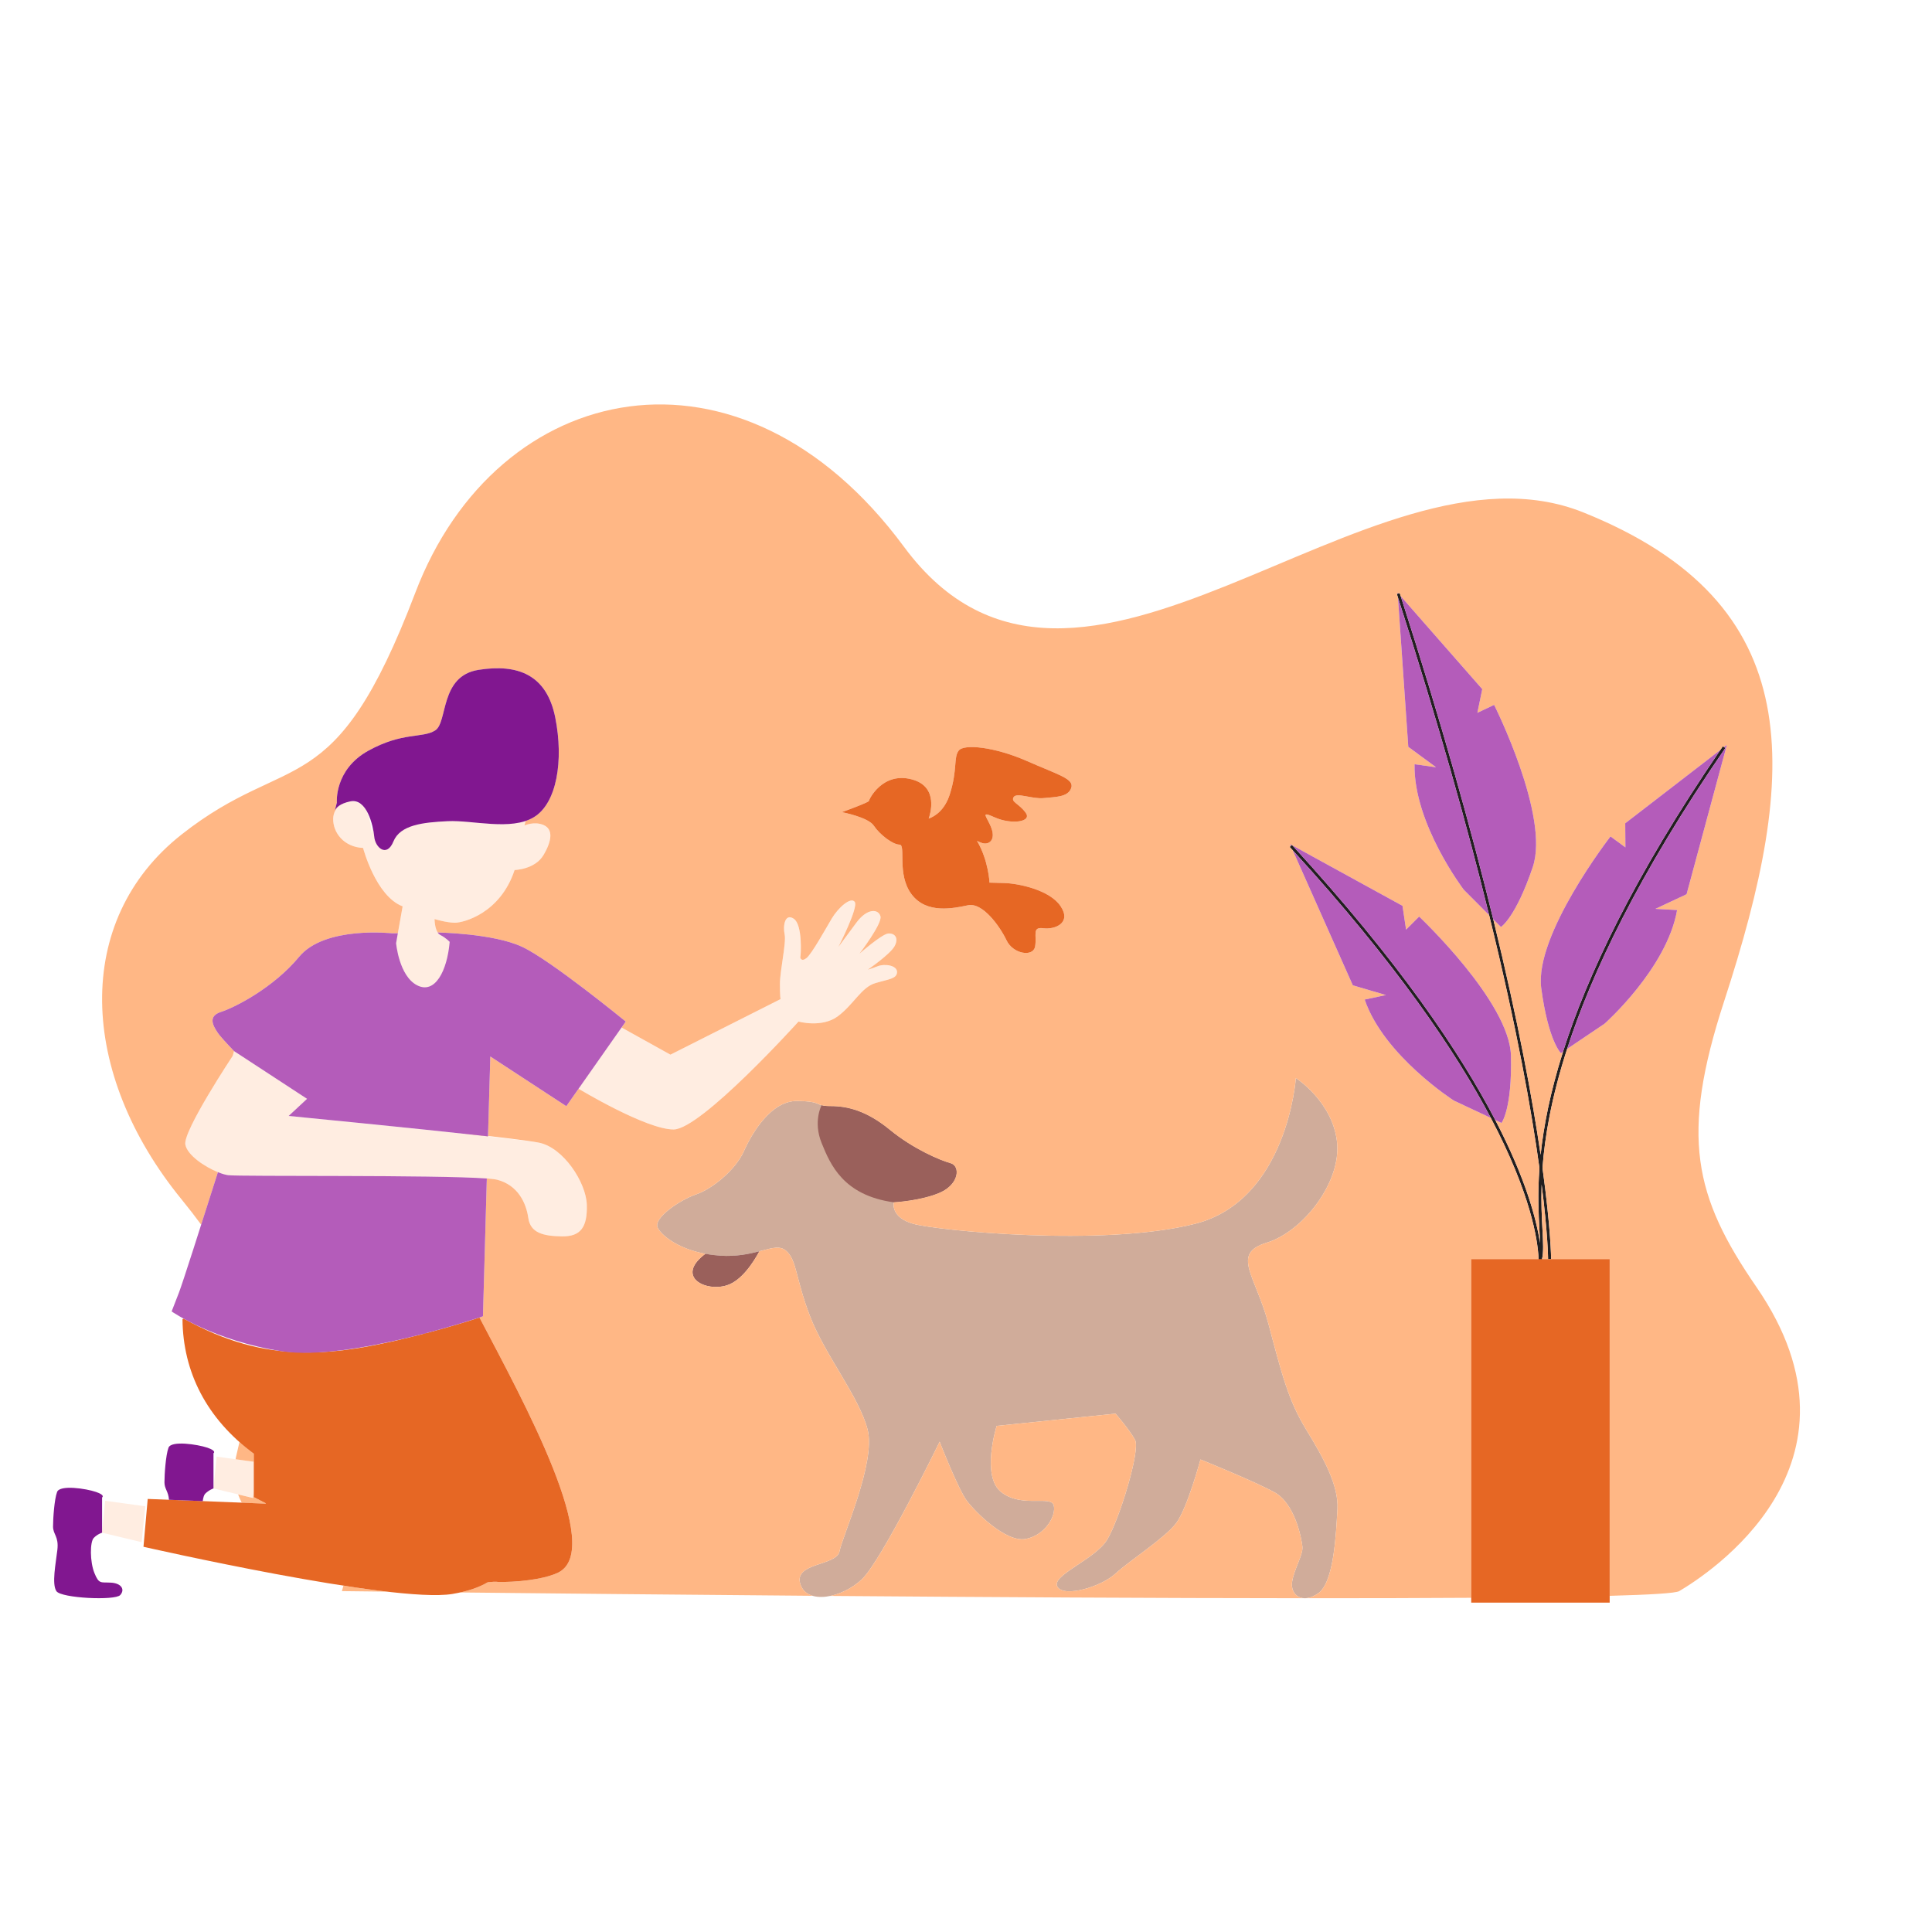
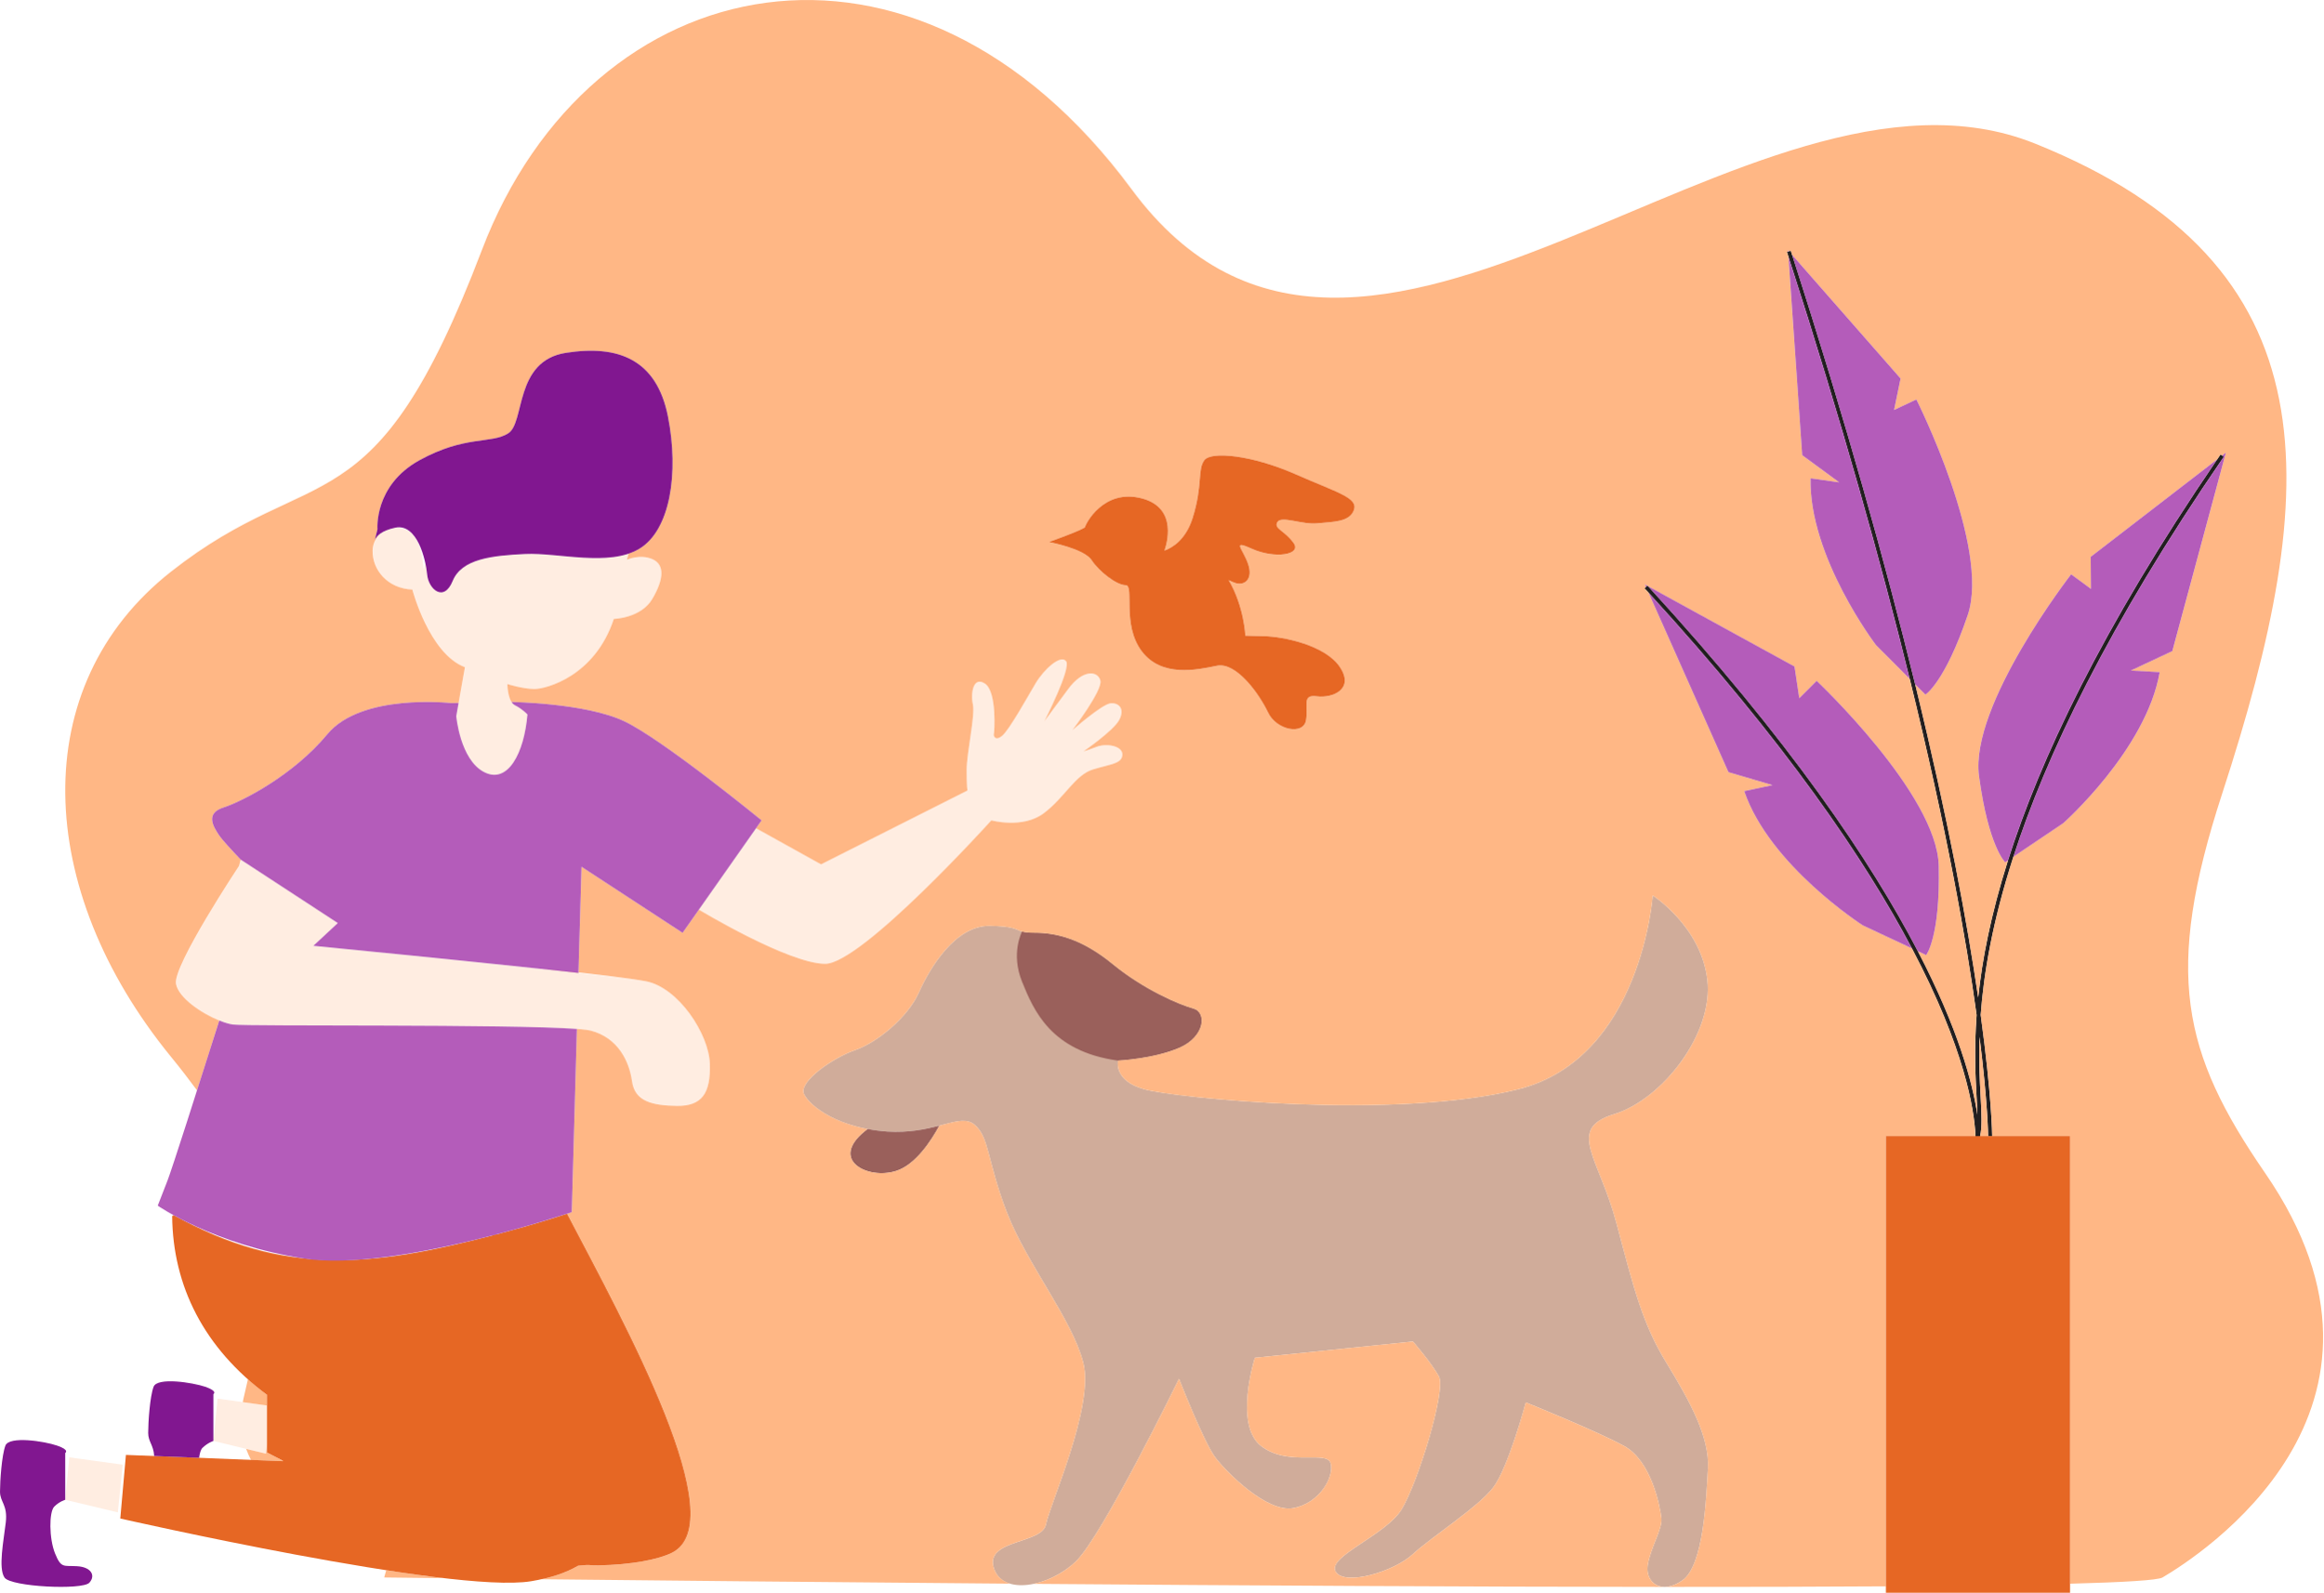
- <svg xmlns="http://www.w3.org/2000/svg" version="1.1" id="Layer_1" x="0px" y="0px" viewBox="0 0 595.28 595.28" enable-background="new 0 0 595.28 595.28" xml:space="preserve">
+ <svg xmlns="http://www.w3.org/2000/svg" version="1.1" id="Layer_1" x="0px" y="0px" enable-background="new 0 0 595.28 595.28" xml:space="preserve" viewBox="16.34 124.61 538.25 369.18">
  <path id="color_x5F_8" fill="#221F20" d="M531.211,230.188l-0.37-0.254c-0.262,0.381-0.508,0.752-0.768,1.131  c-26.967,39.444-41.139,69.839-48.479,92.975c-4.016,12.659-5.998,23.155-6.905,31.762c-2.478-16.972-6.857-40.944-14.588-72.553  c-6.684-27.331-15.879-60.378-28.518-99.556c-0.106-0.329-0.207-0.649-0.314-0.979l-0.424,0.137l-0.195,0.063l-0.271,0.088  c0.12,0.372,0.234,0.733,0.354,1.104c12.383,38.389,21.455,70.883,28.094,97.865c8.584,34.883,13.111,60.567,15.498,77.905  c-0.59,8.082-0.258,14.297-0.008,18.943c0.083,1.545,0.157,2.927,0.189,4.158c-1.09-7.242-4.363-19.77-13.788-37.883  c-10.788-20.733-29.639-48.786-62.516-84.616c-0.047-0.052-0.093-0.102-0.141-0.154l-0.052,0.048l-0.293,0.269l-0.344,0.316  c0.32,0.348,0.629,0.691,0.946,1.037c31.78,34.754,50.282,62.092,61.022,82.453c12.317,23.349,14.439,37.53,14.713,43.216  c0.03,0.602,0.045,0.934,0.472,0.975c0.021,0.002,0.04,0.003,0.06,0.003c0.373,0,0.467-0.377,0.519-0.586  c0.53-2.176,0.37-5.158,0.148-9.286c-0.193-3.606-0.436-8.165-0.254-13.812c1.937,15.387,1.991,22.778,1.991,22.986l0.936,0.002  c0-0.229-0.067-9.232-2.657-28.083c0.699-9.475,2.689-21.542,7.584-36.67c7.485-23.135,21.778-53.446,48.761-92.731L531.211,230.188  z" />
  <path id="color_x5F_7" fill="#D0AC9A" d="M275.402,370.457c0,0-1.162,4.62,6.038,6.633c7.2,2.013,58.195,7.2,86.712,0  c28.545-7.2,31.124-44.93,31.124-44.93s11.253,7.2,12.671,19.588c1.446,12.388-10.375,27.666-21.6,31.124  c-11.225,3.431-3.458,10.063,0.567,25.342c4.053,15.279,6.066,23.329,11.537,32.259c5.471,8.929,10.035,17.291,9.638,24.491  c-0.425,7.2-0.992,22.479-5.896,25.937c-4.904,3.459-8.646,0.567-8.079-3.458c0.595-4.025,3.458-8.362,3.175-10.941  c-0.283-2.608-2.296-13.267-8.646-16.725c-6.321-3.458-22.762-10.091-22.762-10.091s-4.025,14.995-7.484,19.615  c-3.458,4.592-14.315,11.509-18.68,15.534c-4.365,4.054-15.874,7.512-17.915,4.054c-2.013-3.459,11.537-8.363,15.279-14.4  c3.742-6.066,10.375-27.666,8.646-30.841c-1.729-3.175-6.009-8.079-6.009-8.079l-36.624,3.771c0,0-4.904,15.533,1.446,20.438  c6.321,4.904,15.25,0.879,16.129,4.025c0.85,3.175-2.608,9.241-8.646,10.374c-6.066,1.163-15.562-8.333-18.142-11.791  c-2.608-3.459-8.362-18.171-8.362-18.171s-17.858,36.596-23.924,42.35c-6.038,5.783-16.979,8.079-19.021,1.446  c-2.013-6.633,11.254-5.471,12.104-10.063c0.879-4.62,11.254-27.383,8.646-37.474c-2.58-10.063-13.096-22.904-17.717-34.866  c-4.592-11.935-4.025-17.405-7.484-20.296c-3.458-2.892-8.929,2.296-20.183,1.587c-11.225-0.737-17.858-5.754-19.304-8.646  c-1.417-2.892,6.775-8.504,11.82-10.233c5.046-1.729,12.104-7.483,14.712-13.237c2.579-5.783,8.476-15.704,16.554-15.563  s5.046,1.588,10.233,1.588s11.083,1.417,18.283,7.342c7.2,5.896,15.421,9.354,18.595,10.232c3.146,0.851,2.721,6.463-3.175,9.071  C283.765,370.031,275.402,370.457,275.402,370.457L275.402,370.457z" />
  <path id="color_x5F_6" fill="#9A605B" d="M233.988,385.537c-1.814,3.345-5.443,9.043-10.006,10.488  c-6.576,2.098-15.562-2.494-7.285-9.213c0.227-0.17,0.454-0.34,0.652-0.51c1.446,0.283,2.976,0.481,4.592,0.595  C227.015,387.209,230.927,386.331,233.988,385.537L233.988,385.537z M292.835,358.381L292.835,358.381  c-3.175-0.879-11.395-4.337-18.595-10.232c-7.2-5.925-13.096-7.342-18.283-7.342c-1.446,0-2.239-0.113-2.806-0.284l0,0  c0,0-2.693,5.018,0,11.65c2.693,6.634,6.661,16.13,22.252,18.284c0,0,8.362-0.426,14.258-3.005  C295.557,364.844,295.982,359.231,292.835,358.381L292.835,358.381z" />
  <path id="color_x5F_5" fill="#ffede1" d="M102.659,252.195c0.057-1.758,0.879-3.146,2.041-4.054  c0.737-0.453,1.757-0.907,3.203-1.219c1.077-0.057,2.126,0.17,3.09,0.737c3.26,2.012,3.515,9.07,3.515,9.07s0.113-0.652,0.34-1.729  c0.227,1.049,0.369,2.012,0.453,2.749c0.283,3.373,3.855,6.604,5.924,1.503c2.098-5.103,9.071-5.868,16.753-6.236  c6.831-0.34,16.894,2.324,24.009-0.113c-0.227,0.906-0.397,1.445-0.397,1.445s3.005-1.389,5.896-0.142  c2.92,1.275,2.665,4.677,0,9.212c-2.636,4.508-8.929,4.649-8.929,4.649c-4.394,13.351-15.732,16.242-18.369,16.242  s-6.293-1.134-6.293-1.134s0,4.025,1.757,4.904s2.891,2.126,2.891,2.126c-0.765,8.957-4.535,16.242-10.063,13.351  c-5.556-2.891-6.435-12.954-6.435-12.954l2.013-11.339c-8.305-3.146-12.189-18-12.189-18  C106.061,261.011,102.546,256.617,102.659,252.195L102.659,252.195z M165.985,352.06L165.985,352.06  c-7.54-1.417-77.046-8.22-77.046-8.22l5.669-5.273l-22.507-14.711l-0.397,1.474c0,0-15.364,23.159-14.598,27.326  c0.765,4.167,9.326,8.929,13.209,9.439c3.912,0.51,76.422-0.255,82.828,1.389c6.435,1.644,8.986,7.172,9.638,11.792  c0.652,4.621,4.62,5.584,10.375,5.67c5.754,0.085,7.852-2.835,7.654-9.724C180.612,364.334,173.553,353.506,165.985,352.06  L165.985,352.06z M270.413,297.72L270.413,297.72c-2.268,0.879-3.033,1.049-3.033,1.049s6.86-4.706,8.249-7.229  c1.389-2.522,0.057-4.082-1.956-3.911c-2.013,0.197-8.872,6.235-8.872,6.235s7.058-9.241,6.491-11.509s-4.025-2.721-7.484,2.013  c-3.487,4.706-5.499,7.427-5.499,7.427s6.293-12.273,5.046-13.918c-1.247-1.644-5.102,1.843-7.058,5.103  c-1.928,3.26-6.151,10.885-7.795,12.218c-1.644,1.304-2.013-0.143-1.899-0.397c0.142-0.227,0.765-9.808-2.013-11.707  c-2.75-1.871-3.402,2.211-2.835,4.791c0.567,2.579-1.446,11.14-1.446,15.25c0,4.082,0.198,4.706,0.198,4.706l-33.931,17.121  l-15.052-8.362l-13.266,18.851c0,0,20.778,12.557,29.282,12.557c8.476,0,38.495-33.25,38.495-33.25s7.2,2.013,12.104-1.615  c4.904-3.657,7.285-8.958,11.509-10.205c4.224-1.275,6.661-1.332,6.746-3.401C276.451,297.465,272.681,296.841,270.413,297.72  L270.413,297.72z M31.453,472.249L31.453,472.249l12.189,2.919l1.134-11.055l-12.387-1.701L31.453,472.249z M65.78,458.614  L65.78,458.614l12.189,2.948l0.227-2.154v-9.015l-11.452-1.587L65.78,458.614z" />
  <path id="color_x5F_4" fill="#ffb785" d="M81.934,463.299l-7.444-0.297c-0.429-0.823-0.806-1.674-1.125-2.553l4.603,1.113  l0.226-2.145v1.863c0,0,1.314,0.694,3.601,1.853C81.841,463.189,81.888,463.243,81.934,463.299z M517.396,490.249  c-1.087,0.639-8.817,1.112-21.43,1.452V387.946h-20.841c0.5-2.167,0.345-5.115,0.127-9.177c-0.193-3.606-0.436-8.165-0.254-13.812  c1.937,15.387,1.991,22.778,1.991,22.986l0.936,0.002c0-0.229-0.067-9.232-2.657-28.083c0.699-9.475,2.689-21.541,7.583-36.668  l11.557-7.785c0,0,19.191-17.008,22.337-35.008l-6.69-0.369l9.61-4.507l12.415-46.007l-0.869,0.67l-0.37-0.254  c-0.262,0.381-0.508,0.752-0.768,1.131c0,0.001-0.001,0.001-0.001,0.002l-29.315,22.602l0.057,7.427l-4.592-3.373  c0,0-23.528,30.303-21.345,46.743c2.211,16.441,6.066,20.013,6.066,20.013l0.651-0.438c-4.016,12.658-5.998,23.154-6.905,31.761  c-2.478-16.971-6.857-40.943-14.587-72.55l2.359,2.364c0,0,4.479-2.749,9.808-18.453c5.329-15.704-11.906-49.975-11.906-49.975  l-5.158,2.438l1.502-7.285l-25.123-28.645c0-0.001-0.001-0.002-0.001-0.003c-0.106-0.329-0.207-0.649-0.314-0.979l-0.424,0.137  l-0.002,0.001l-0.215-0.246l0.021,0.308l-0.27,0.088c0.12,0.372,0.234,0.733,0.354,1.104c12.383,38.389,21.455,70.883,28.094,97.865  c8.584,34.883,13.111,60.567,15.498,77.905c-0.59,8.082-0.258,14.297-0.008,18.943c0.083,1.545,0.157,2.927,0.189,4.158  c-1.09-7.242-4.363-19.768-13.786-37.88l1.911,0.897c0,0,3.288-4.139,2.92-20.693c-0.369-16.583-28.291-42.889-28.291-42.889  l-4.025,4.025l-1.105-7.342l-33.923-18.612c-0.002-0.002-0.003-0.003-0.005-0.005c-0.047-0.052-0.093-0.102-0.141-0.154  l-0.052,0.048l-0.002,0.002l-0.545-0.299l0.253,0.567l-0.343,0.315c0.32,0.348,0.629,0.691,0.946,1.037  c31.78,34.754,50.282,62.092,61.022,82.453c12.317,23.349,14.439,37.53,14.713,43.216c0.005,0.106,0.012,0.194,0.019,0.283h-20.767  v104.36c-15.317,0.103-32.668,0.143-51.243,0.134c1.203-0.007,2.61-0.467,4.131-1.539c4.904-3.458,5.471-18.737,5.896-25.937  c0.397-7.2-4.167-15.562-9.638-24.491c-5.471-8.93-7.484-16.98-11.537-32.259c-4.025-15.279-11.792-21.911-0.567-25.342  c11.225-3.458,23.046-18.736,21.6-31.124c-1.418-12.388-12.671-19.588-12.671-19.588s-2.579,37.73-31.124,44.93  c-28.517,7.2-79.512,2.013-86.712,0c-7.2-2.013-6.038-6.633-6.038-6.633l0.001,0c0,0,0,0,0,0c0,0,2.324-0.122,5.379-0.61  c2.379-0.38,5.198-0.981,7.724-1.928c0.393-0.147,0.779-0.302,1.155-0.467c5.896-2.608,6.321-8.221,3.174-9.071  c-3.175-0.879-11.395-4.337-18.595-10.232c-7.2-5.925-13.096-7.342-18.283-7.342c-1.446,0-2.239-0.113-2.806-0.284  c0,0-0.006,0.012-0.007,0.015c-1.547-0.426-1.56-1.215-7.422-1.318c-8.078-0.141-13.975,9.78-16.554,15.563  c-2.608,5.754-9.666,11.508-14.712,13.237c-5.045,1.729-13.237,7.341-11.82,10.233c1.235,2.47,6.266,6.481,14.697,8.061  c-0.195,0.166-0.415,0.332-0.636,0.498c-8.277,6.719,0.709,11.311,7.285,9.213c4.562-1.445,8.19-7.139,10.004-10.484  c3.73-0.969,6.24-1.815,8.137-0.229c3.459,2.891,2.892,8.361,7.484,20.296c4.621,11.962,15.137,24.803,17.717,34.866  c2.608,10.091-7.767,32.854-8.646,37.474c-0.85,4.592-14.117,3.43-12.104,10.063c0.608,1.975,2.016,3.143,3.837,3.678  c-42.906-0.344-81.925-0.738-108.664-1.027c3.43-0.753,6.259-1.796,8.518-3.136c3.437-0.354,2.079-0.039,4.672-0.081  c7.822-0.147,14.022-1.391,17.085-2.922c14.301-7.152-10.599-52.476-24.294-78.576c-2.296,0.766-7.994,2.579-15.279,4.507  c0,0,0,0.001,0,0.002c-0.4,0.107-0.821,0.215-1.231,0.323c-0.004,0-0.006,0.001-0.01,0c10.159-2.664,17.598-5.202,17.598-5.202  l1.191-42.463c-3.117-0.234-8.066-0.397-14.011-0.511c8.794,0.165,15.416,0.433,17.156,0.88c6.435,1.644,8.986,7.172,9.638,11.792  c0.652,4.621,4.62,5.584,10.375,5.67c5.754,0.085,7.852-2.835,7.654-9.724c-0.198-6.888-7.257-17.716-14.825-19.162  c-7.54-1.417-38.38-4.451-15.618-1.928l0.709-24.605l23.414,15.308l3.777-5.379c0.191,0.115,20.809,12.552,29.273,12.552  c8.476,0,38.495-33.25,38.495-33.25s7.2,2.013,12.104-1.615c4.904-3.657,7.285-8.958,11.509-10.205  c4.224-1.275,6.661-1.332,6.746-3.401c0.057-2.072-3.713-2.696-5.981-1.817c-2.268,0.879-3.033,1.049-3.033,1.049  s6.86-4.706,8.249-7.229c1.389-2.522,0.057-4.082-1.956-3.911c-2.013,0.197-8.872,6.235-8.872,6.235s7.058-9.241,6.491-11.509  s-4.025-2.721-7.484,2.013c-3.487,4.706-5.499,7.427-5.499,7.427s6.293-12.273,5.046-13.918c-1.247-1.644-5.102,1.843-7.058,5.103  c-1.928,3.26-6.151,10.885-7.795,12.218c-1.644,1.304-2.013-0.143-1.899-0.397c0.142-0.227,0.765-9.808-2.013-11.707  c-2.75-1.871-3.402,2.211-2.835,4.791c0.567,2.579-1.446,11.14-1.446,15.25c0,4.082,0.198,4.706,0.198,4.706l-33.931,17.121  l-15.052-8.362l1.278-1.844c-0.001,0-23.047-18.879-31.919-23.018c-8.872-4.167-26.022-4.422-26.022-4.422  c0.092,0.157,0.205,0.292,0.328,0.414c-1.289-1.287-1.294-4.555-1.294-4.555s3.656,1.134,6.293,1.134s13.975-2.891,18.369-16.242  c0,0,6.293-0.141,8.929-4.649c2.665-4.535,2.92-7.937,0-9.212c-2.891-1.247-5.896,0.142-5.896,0.142s0.167-0.532,0.391-1.424  c0.879-0.297,1.722-0.658,2.501-1.125c7.087-4.252,9.241-17.462,6.605-30.699c-2.636-13.21-11.509-16.611-23.613-14.712  c-12.076,1.87-9.439,16.242-13.408,18.68c-3.94,2.467-10.006,0.397-20.579,6.236c-10.573,5.868-9.695,15.987-9.695,15.987  l-0.624,2.438c0.381-0.813,1.456-2.01,4.352-2.708c-1.236,0.306-2.153,0.711-2.819,1.121c-1.162,0.908-1.984,2.296-2.041,4.054  c-0.113,4.422,3.402,8.816,9.21,9.068c0,0,3.884,14.854,12.189,18l-1.59,8.954l0.119-0.674l-1.729,0.028  c0,0-20.778-2.353-28.687,7.229c-7.937,9.581-19.842,15.619-23.981,16.951c-4.167,1.304-2.665,4.139-1.134,6.406  c0.68,1.049,2.891,3.431,5.046,5.698l22.507,14.711l-0.001,0.001l-22.507-14.711l-0.397,1.474c0,0-15.364,23.159-14.598,27.326  c0.594,3.235,5.88,6.819,10.035,8.504c-1.739,5.489-3.512,11.068-5.148,16.19c-1.829-2.492-3.835-5.086-6.049-7.8  c-31.72-38.863-33.562-85.976,0-112.423c33.562-26.447,46.857-8.39,72.028-74.522c25.172-66.132,100.346-82.119,150.548-14.145  c53.405,72.368,142.951-37.247,209.339-10.573c69.931,28.119,66.444,79.852,43.37,150.633c-13.578,41.613-9.269,60.095,9.95,88.016  C578.965,451.471,525.787,485.288,517.396,490.249z M316.335,234.45c-9.808-4.309-19.332-5.329-20.948-3.175  c-1.644,2.183-0.312,5.754-2.721,13.408c-1.559,4.932-4.564,6.831-6.52,7.54c0.397-1.134,3.288-9.808-5.159-12.075  c-9.071-2.438-13.238,6.15-13.238,6.604c0,0.481-8.362,3.486-8.362,3.486s8.135,1.53,9.865,4.195  c1.758,2.665,5.811,5.812,7.909,5.812c2.069,0-0.935,9.155,3.713,15.307c4.62,6.151,12.869,4.309,17.405,3.373  c4.535-0.936,9.865,6.605,11.849,10.801c1.956,4.166,8.22,5.328,8.816,1.842c0.567-3.486-1.049-6.037,2.551-5.556  c3.6,0.453,8.702-1.645,5.329-6.747c-3.345-5.102-13.096-7.086-17.518-7.199c-4.422-0.113-4.422-0.113-4.422-0.113  s-0.283-6.832-3.855-12.869c0.595,0.283,1.134,0.538,1.616,0.68c2.098,0.624,4.11-0.936,2.863-4.479  c-1.247-3.572-3.94-5.67,1.077-3.401c5.046,2.239,11.537,1.389,9.439-1.475c-2.069-2.862-4.62-3.26-3.713-4.79  c0.935-1.56,5.811,0.68,9.298,0.283c3.487-0.368,7.427-0.227,8.447-3.09C331.046,239.949,326.171,238.787,316.335,234.45z   M398.317,261.997l18.506,41.59l10.205,3.004l-6.548,1.39c5.896,17.291,27.468,31.124,27.468,31.124l11.391,5.345  C448.599,324.089,430.097,296.751,398.317,261.997z M430.732,184.108l3.184,46.007l8.561,6.293l-6.633-0.936  c-0.369,18.283,15.165,38.665,15.165,38.665l7.817,7.836C452.187,254.991,443.115,222.497,430.732,184.108z M531.612,230.463  L531.612,230.463c-4.216,6.138-8.122,12.057-11.741,17.764C523.49,242.52,527.396,236.601,531.612,230.463z M316.023,474.177  c-6.066,1.163-15.562-8.333-18.142-11.791c-2.608-3.459-8.362-18.171-8.362-18.171s-17.858,36.596-23.924,42.35  c-2.695,2.581-6.365,4.459-9.787,5.167c48.236,0.379,100.861,0.687,146.194,0.708c-2.643-0.018-4.276-2.241-3.888-4.997  c0.595-4.025,3.458-8.362,3.175-10.941c-0.283-2.608-2.296-13.267-8.646-16.725c-6.321-3.458-22.762-10.091-22.762-10.091  s-4.025,14.995-7.484,19.615c-3.458,4.592-14.315,11.509-18.68,15.534c-4.365,4.054-15.874,7.512-17.915,4.054  c-2.013-3.459,11.537-8.363,15.279-14.4c3.742-6.066,10.375-27.666,8.646-30.841c-1.729-3.175-6.009-8.079-6.009-8.079  l-36.624,3.771c0,0-4.904,15.533,1.446,20.438c6.321,4.904,15.25,0.879,16.129,4.025  C325.519,466.978,322.061,473.044,316.023,474.177z M105.819,488.567l-0.467,1.682c0,0,5.006,0.061,13.896,0.163  C115.049,489.924,110.513,489.292,105.819,488.567z M135.642,288.073c-0.14-0.078-0.273-0.175-0.396-0.287  C135.368,287.898,135.497,287.999,135.642,288.073z M69.587,361.96c0.174,0.04,0.334,0.065,0.495,0.092  C69.921,362.025,69.761,362,69.587,361.96z M68.815,361.755c0.081,0.024,0.155,0.042,0.234,0.064  C68.971,361.797,68.895,361.779,68.815,361.755z M72.585,449.615l5.61,0.777v-2.465c0.034,0.025,0.066,0.049,0.1,0.074  c0.001-0.005,0-0.009,0.001-0.014c-1.599-1.184-3.093-2.416-4.516-3.681c-0.359,1.493-0.714,3.018-1.055,4.584  C72.672,449.135,72.63,449.374,72.585,449.615z M135.046,362.587c0.004,0,0.007,0,0.011,0  C135.054,362.587,135.05,362.587,135.046,362.587z" />
  <path id="color_x5F_3" fill="#e66724" d="M172.023,484.523c-3.063,1.531-9.263,2.775-17.085,2.922  c-2.593,0.042-1.235-0.273-4.672,0.081c-2.764,1.639-6.364,2.842-10.898,3.601c-18.142,3.006-95.159-14.541-95.159-14.541  l1.304-14.74l36.421,1.453c-0.046-0.056-0.093-0.11-0.138-0.166c-2.287-1.159-3.601-1.853-3.601-1.853v-13.352  c0.034,0.025,0.066,0.049,0.1,0.074c0.001-0.005,0-0.009,0.001-0.014c-14.711-10.887-21.919-25.296-22.069-41.502l0.369-0.198  c25.677,14.217,45.829,11.969,73.79,4.709c0.183-0.188,0.466-0.258,0.833-0.218c0.41-0.108,0.831-0.216,1.231-0.323  c0-0.001,0-0.002,0-0.002c7.285-1.928,12.983-3.741,15.279-4.507C161.424,432.047,186.324,477.371,172.023,484.523z   M453.305,387.946v105.846h42.661V387.946H453.305z M316.335,234.45c-9.808-4.309-19.332-5.329-20.948-3.175  c-1.644,2.183-0.312,5.754-2.721,13.408c-1.559,4.932-4.564,6.831-6.52,7.54c0.397-1.134,3.288-9.808-5.159-12.075  c-9.071-2.438-13.238,6.15-13.238,6.604c0,0.481-8.362,3.486-8.362,3.486s8.135,1.53,9.865,4.195  c1.758,2.665,5.811,5.812,7.909,5.812c2.069,0-0.935,9.155,3.713,15.307c4.62,6.151,12.869,4.309,17.405,3.373  c4.535-0.936,9.865,6.605,11.849,10.801c1.956,4.166,8.22,5.328,8.816,1.842c0.567-3.486-1.049-6.037,2.551-5.556  c3.6,0.453,8.702-1.645,5.329-6.747c-3.345-5.102-13.096-7.086-17.518-7.199s-4.422-0.113-4.422-0.113s-0.283-6.832-3.855-12.869  c0.595,0.283,1.134,0.538,1.616,0.68c2.098,0.624,4.11-0.936,2.863-4.479c-1.247-3.572-3.94-5.67,1.077-3.401  c5.046,2.239,11.537,1.389,9.439-1.475c-2.069-2.862-4.62-3.26-3.713-4.79c0.935-1.56,5.811,0.68,9.298,0.283  c3.487-0.368,7.427-0.227,8.447-3.09C331.046,239.949,326.171,238.787,316.335,234.45z" />
  <path id="color_x5F_2" fill="#b45cba" d="M430.732,184.108c12.383,38.389,21.455,70.883,28.094,97.865l-7.817-7.836  c0,0-15.534-20.382-15.165-38.665l6.633,0.936l-8.561-6.293L430.732,184.108z M462.461,285.616c0,0,4.479-2.749,9.808-18.453  s-11.906-49.975-11.906-49.975l-5.158,2.438l1.502-7.285l-25.124-28.646c12.64,39.178,21.834,72.225,28.518,99.556L462.461,285.616z   M430.628,182.606l0.021,0.31l0.195-0.063L430.628,182.606z M462.631,345.994c0,0,3.288-4.139,2.92-20.693  c-0.369-16.583-28.291-42.889-28.291-42.889l-4.025,4.025l-1.105-7.342l-33.929-18.615c32.878,35.83,51.728,63.882,62.516,84.616  L462.631,345.994z M67.141,361.159c-5.272,16.64-10.857,34.129-11.99,37.077c-2.268,5.84-2.268,5.84-2.268,5.84  s13.039,9.07,33.987,12.273c20.976,3.203,61.937-10.771,61.937-10.771l1.191-42.463c-15.477-1.162-76.11-0.567-79.682-1.021  C69.437,361.981,68.331,361.641,67.141,361.159z M500.757,253.669l0.057,7.427l-4.592-3.373c0,0-23.528,30.303-21.345,46.743  c2.211,16.441,6.066,20.013,6.066,20.013l0.651-0.438c7.34-23.137,21.512-53.531,48.479-92.975L500.757,253.669z M397.462,260.075  l0.253,0.568l0.293-0.269L397.462,260.075z M532.08,229.518l-0.869,0.67l0.401,0.275c-26.983,39.284-41.276,69.596-48.761,92.731  l11.557-7.785c0,0,19.191-17.008,22.337-35.008l-6.69-0.369l9.61-4.507L532.08,229.518z M134.861,287.316  c0.198,0.34,0.482,0.596,0.794,0.766c1.757,0.879,2.891,2.126,2.891,2.126c-0.765,8.957-4.535,16.242-10.063,13.351  c-5.556-2.891-6.435-12.954-6.435-12.954l0.539-3.062l-1.729,0.028c0,0-20.778-2.353-28.687,7.229  c-7.937,9.581-19.842,15.619-23.981,16.951c-4.167,1.304-2.665,4.139-1.134,6.406c0.68,1.049,2.891,3.431,5.046,5.698l22.507,14.711  l-5.669,5.273c0,0,38.665,3.77,61.427,6.293l0.709-24.605l23.414,15.308l18.312-26.079c-0.001,0-23.047-18.879-31.919-23.018  C152.011,287.571,134.861,287.316,134.861,287.316z M416.823,303.587l10.205,3.004l-6.548,1.39  c5.896,17.291,27.468,31.124,27.468,31.124l11.391,5.345c-10.74-20.361-29.242-47.699-61.022-82.453L416.823,303.587z" />
  <path id="color_x5F_1" fill="#811790" d="M107.903,246.923c5.102-1.077,7.087,7.427,7.398,10.828  c0.283,3.373,3.855,6.604,5.924,1.503c2.098-5.103,9.071-5.868,16.753-6.236c7.682-0.369,19.417,3.033,26.504-1.219  c7.087-4.252,9.241-17.462,6.605-30.699c-2.636-13.21-11.509-16.611-23.613-14.712c-12.076,1.87-9.439,16.242-13.408,18.68  c-3.94,2.467-10.006,0.397-20.579,6.236c-10.573,5.868-9.695,15.987-9.695,15.987l-0.624,2.438  C103.566,248.879,104.7,247.604,107.903,246.923L107.903,246.923z M34.202,487.641L34.202,487.641  c-3.118-0.198-3.685,0.567-5.102-2.947c-1.417-3.487-1.417-9.609-0.198-10.857c1.219-1.219,2.551-1.587,2.551-1.587v-10.856  c0,0,1.134-0.681-1.871-1.701c-3.033-1.049-11.14-2.268-11.991,0s-1.247,8.192-1.247,10.658s1.814,3.033,1.332,7.172  c-0.482,4.167-1.786,10.573-0.283,12.756c1.502,2.154,18.028,2.947,19.644,1.19C38.624,489.71,37.32,487.811,34.202,487.641  L34.202,487.641z M63.909,446.057L63.909,446.057c-3.033-1.021-11.14-2.268-11.991,0c-0.85,2.268-1.247,8.221-1.247,10.687  c0,2.041,1.247,2.807,1.389,5.357l10.403,0.425c0.142-1.076,0.397-1.927,0.765-2.295c1.247-1.22,2.551-1.616,2.551-1.616v-10.856  C65.78,447.758,66.914,447.105,63.909,446.057L63.909,446.057z" />
</svg>
